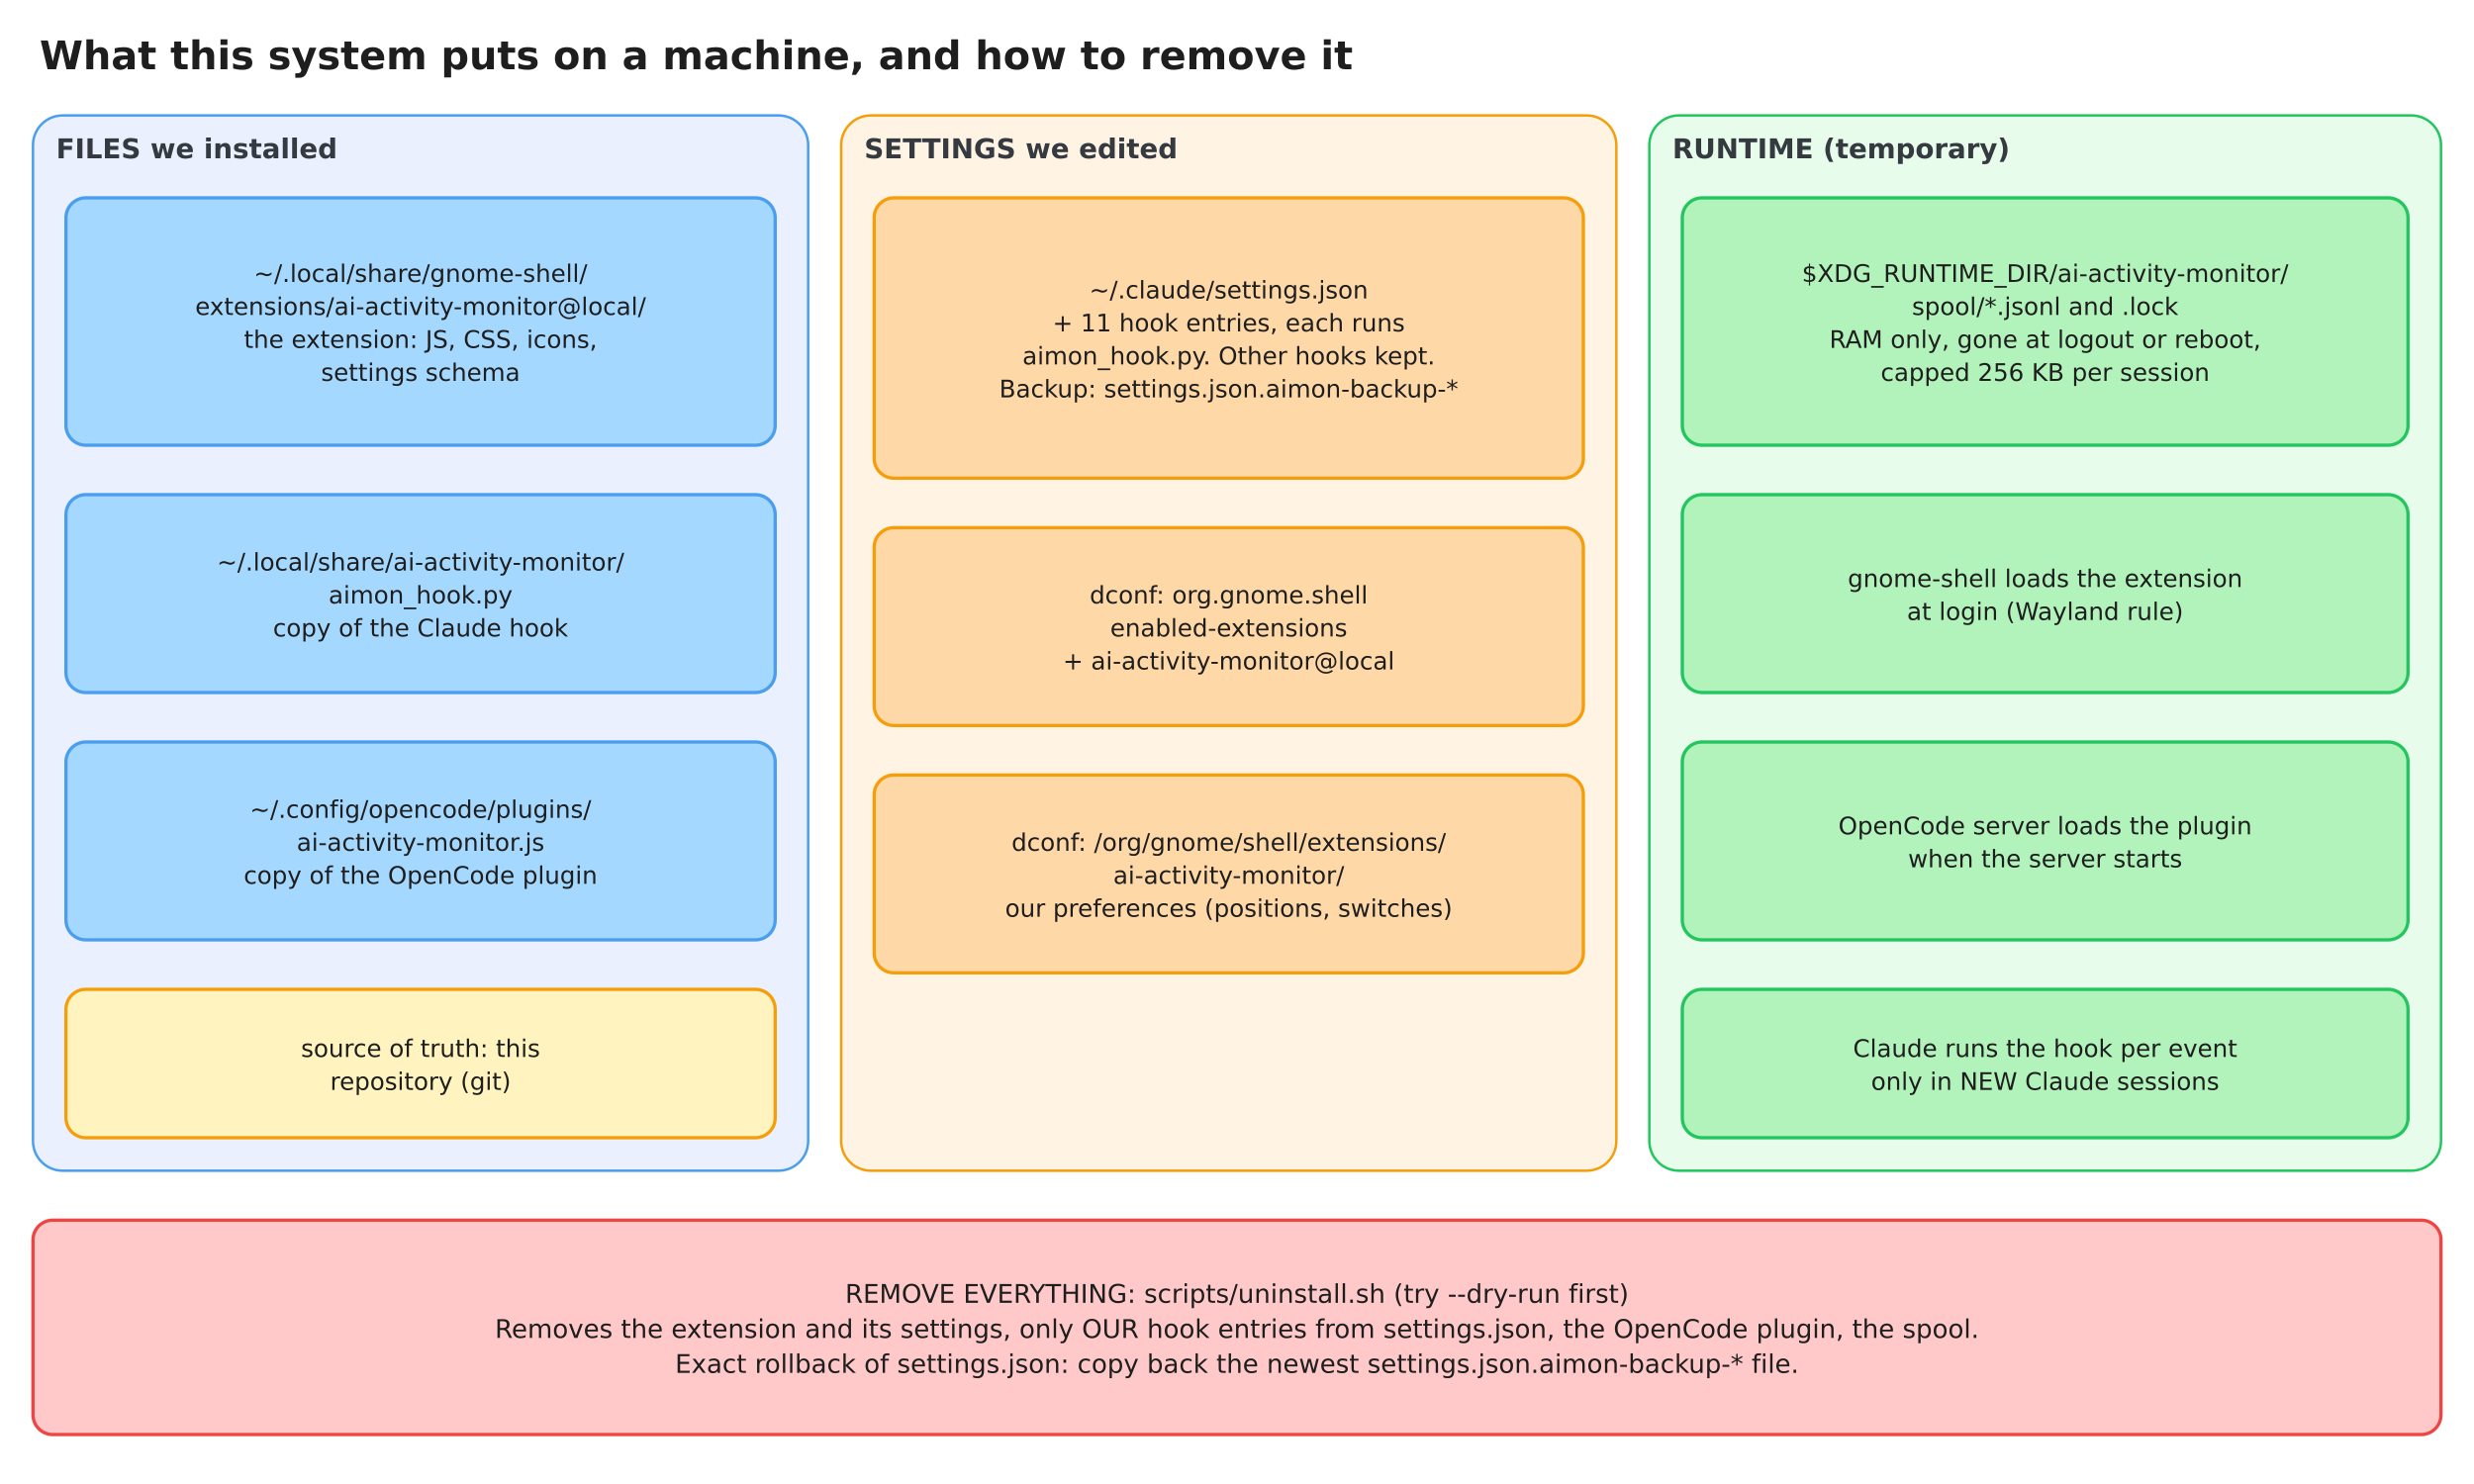
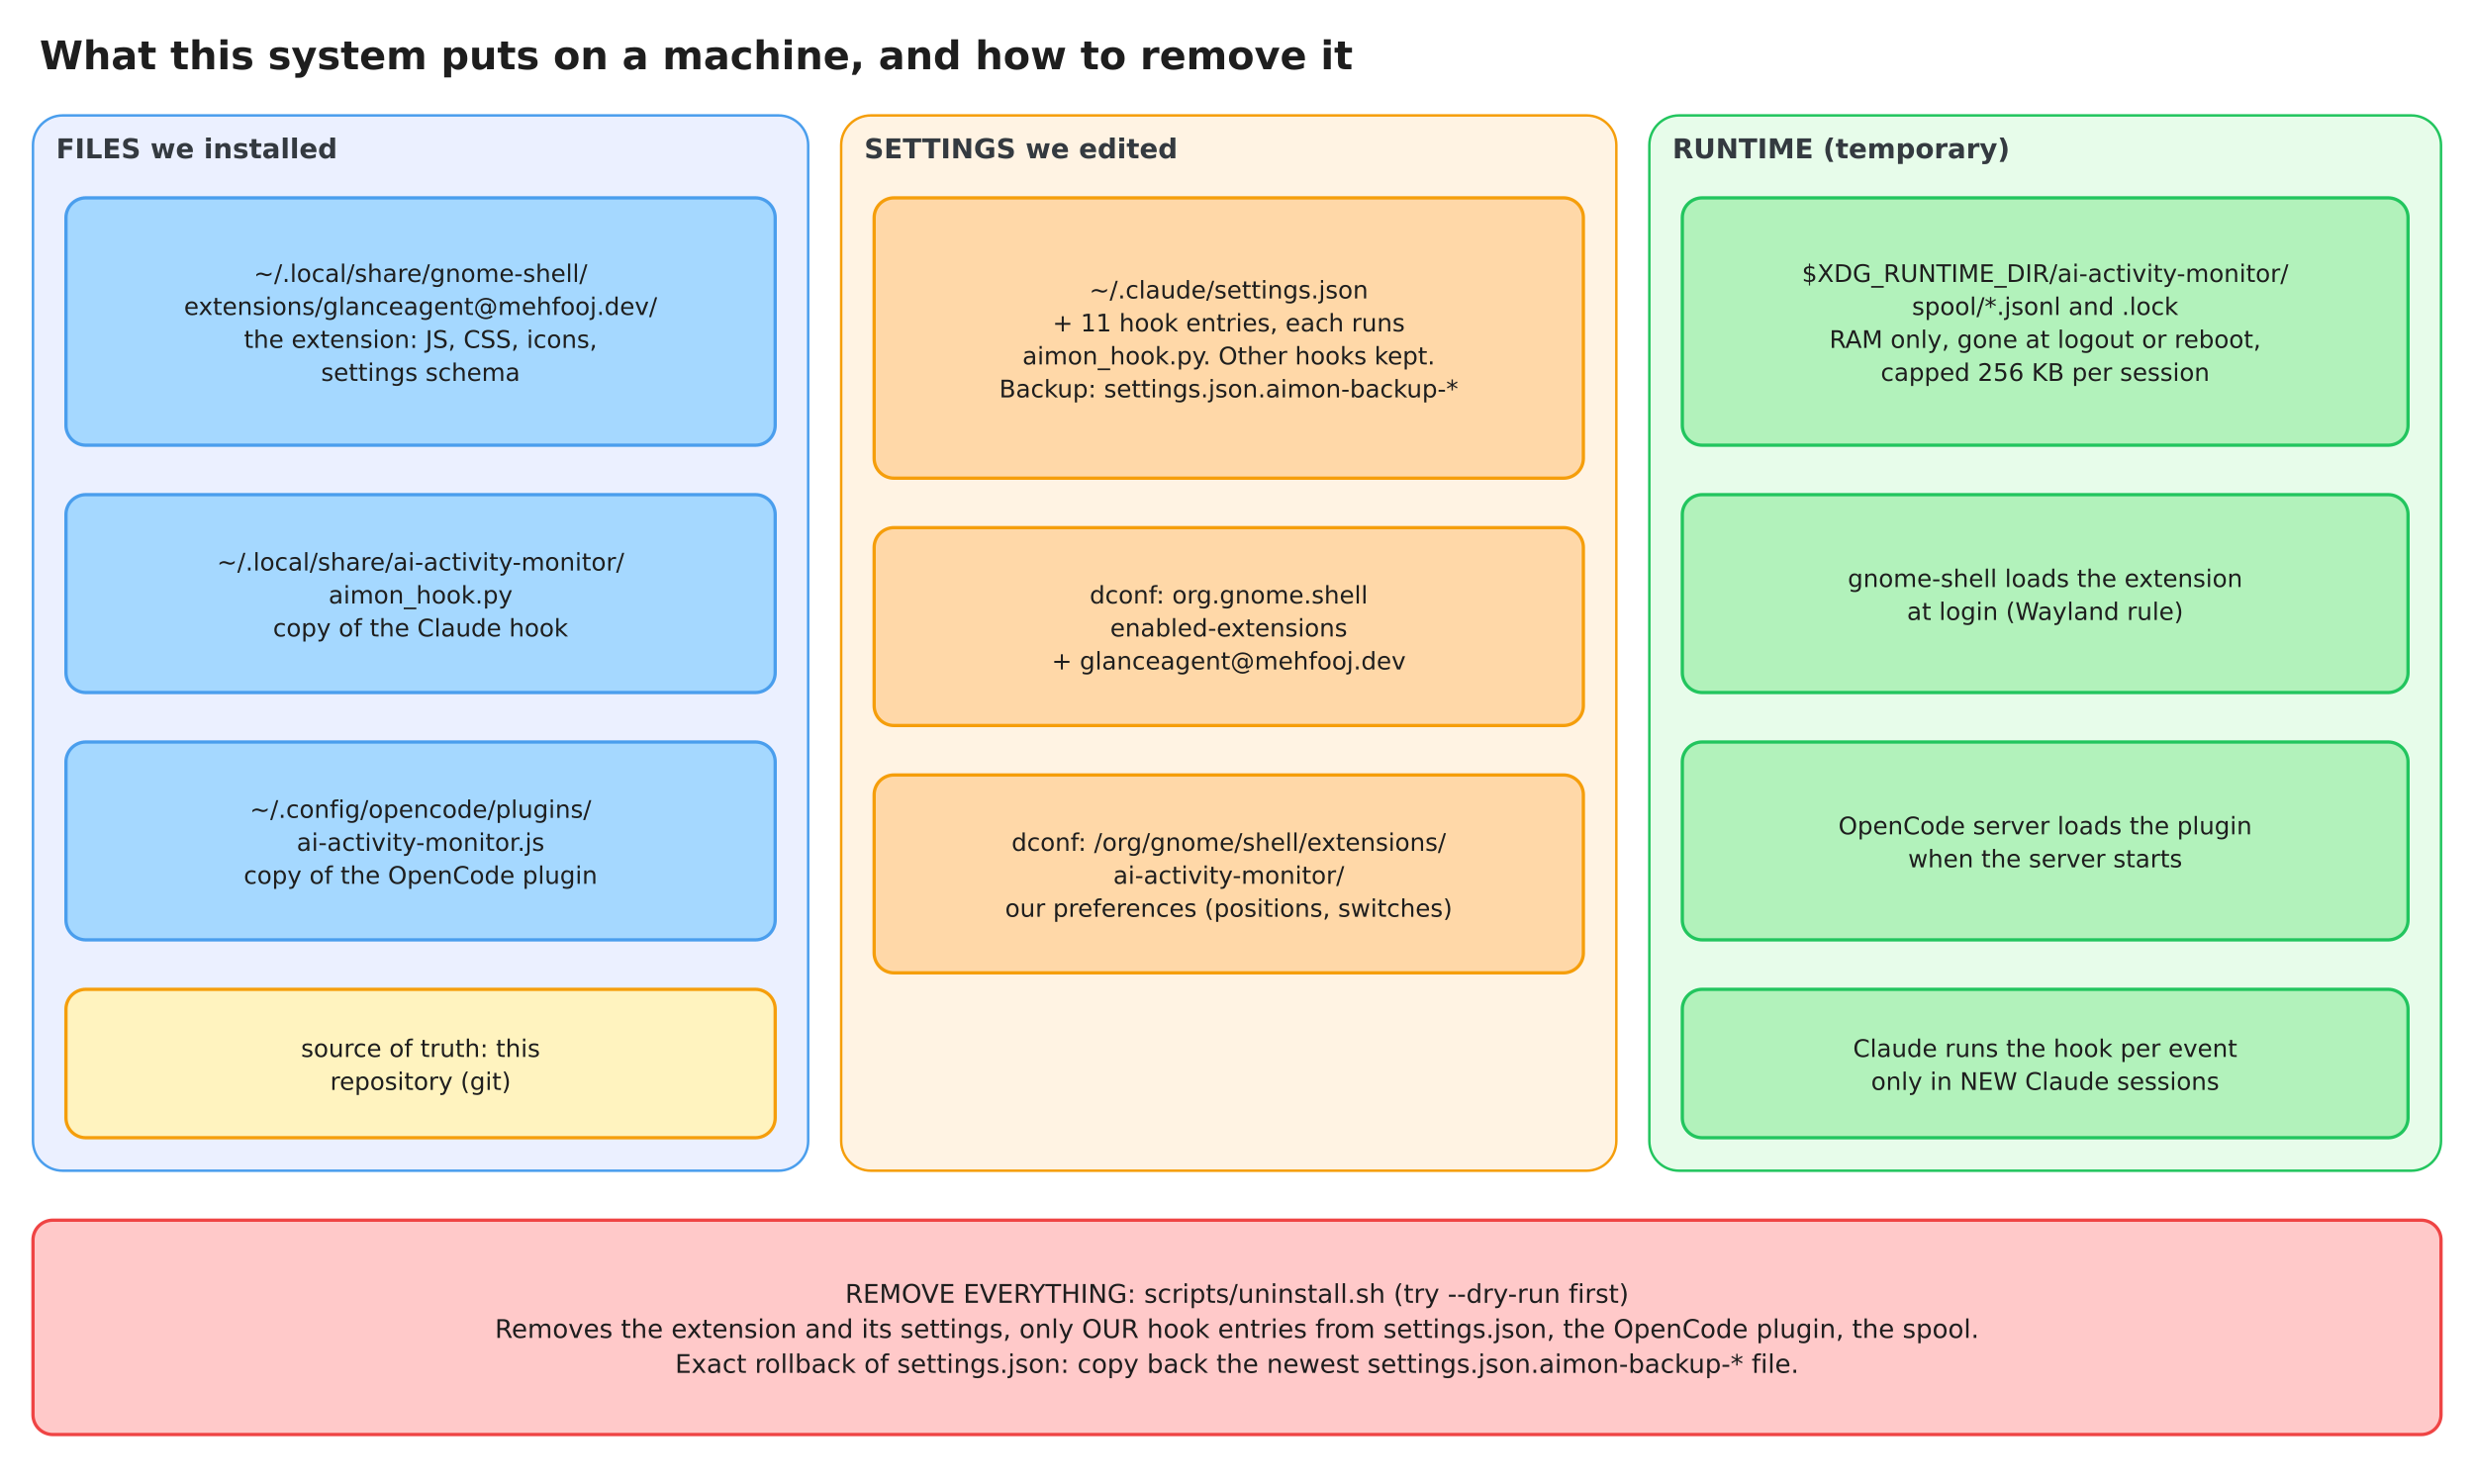
<svg xmlns="http://www.w3.org/2000/svg" width="1500" height="900" viewBox="0 0 1500 900">
  <rect width="100%" height="100%" fill="#ffffff" />
  <text x="24.0" y="42.0" text-anchor="start" font-family="DejaVu Sans, Helvetica, Arial, sans-serif" font-size="23.9" fill="#1e1e1e" font-weight="bold">What this system puts on a machine, and how to remove it</text>
  <rect x="20" y="70" width="470" height="640" rx="18" fill="#dbe4ff" fill-opacity="0.55" stroke="#4a9eed" stroke-width="1.5" />
  <text x="34.0" y="96.0" text-anchor="start" font-family="DejaVu Sans, Helvetica, Arial, sans-serif" font-size="16.6" fill="#343a40" font-weight="bold">FILES we installed</text>
  <rect x="40" y="120" width="430" height="150" rx="12" fill="#a5d8ff" stroke="#4a9eed" stroke-width="2" />
  <text x="255.0" y="171.0" text-anchor="middle" font-family="DejaVu Sans, Helvetica, Arial, sans-serif" font-size="14.7" fill="#1e1e1e">~/.local/share/gnome-shell/</text>
-   <text x="255.0" y="191.0" text-anchor="middle" font-family="DejaVu Sans, Helvetica, Arial, sans-serif" font-size="14.7" fill="#1e1e1e">extensions/ai-activity-monitor@local/</text>
+   <text x="255.0" y="191.0" text-anchor="middle" font-family="DejaVu Sans, Helvetica, Arial, sans-serif" font-size="14.7" fill="#1e1e1e">extensions/glanceagent@mehfooj.dev/</text>
  <text x="255.0" y="211.0" text-anchor="middle" font-family="DejaVu Sans, Helvetica, Arial, sans-serif" font-size="14.7" fill="#1e1e1e">the extension: JS, CSS, icons,</text>
  <text x="255.0" y="231.0" text-anchor="middle" font-family="DejaVu Sans, Helvetica, Arial, sans-serif" font-size="14.7" fill="#1e1e1e">settings schema</text>
  <rect x="40" y="300" width="430" height="120" rx="12" fill="#a5d8ff" stroke="#4a9eed" stroke-width="2" />
  <text x="255.0" y="346.0" text-anchor="middle" font-family="DejaVu Sans, Helvetica, Arial, sans-serif" font-size="14.7" fill="#1e1e1e">~/.local/share/ai-activity-monitor/</text>
  <text x="255.0" y="366.0" text-anchor="middle" font-family="DejaVu Sans, Helvetica, Arial, sans-serif" font-size="14.7" fill="#1e1e1e">aimon_hook.py</text>
  <text x="255.0" y="386.0" text-anchor="middle" font-family="DejaVu Sans, Helvetica, Arial, sans-serif" font-size="14.7" fill="#1e1e1e">copy of the Claude hook</text>
  <rect x="40" y="450" width="430" height="120" rx="12" fill="#a5d8ff" stroke="#4a9eed" stroke-width="2" />
  <text x="255.0" y="496.0" text-anchor="middle" font-family="DejaVu Sans, Helvetica, Arial, sans-serif" font-size="14.7" fill="#1e1e1e">~/.config/opencode/plugins/</text>
  <text x="255.0" y="516.0" text-anchor="middle" font-family="DejaVu Sans, Helvetica, Arial, sans-serif" font-size="14.7" fill="#1e1e1e">ai-activity-monitor.js</text>
  <text x="255.0" y="536.0" text-anchor="middle" font-family="DejaVu Sans, Helvetica, Arial, sans-serif" font-size="14.7" fill="#1e1e1e">copy of the OpenCode plugin</text>
  <rect x="40" y="600" width="430" height="90" rx="12" fill="#fff3bf" stroke="#f59e0b" stroke-width="2" />
  <text x="255.0" y="641.0" text-anchor="middle" font-family="DejaVu Sans, Helvetica, Arial, sans-serif" font-size="14.7" fill="#1e1e1e">source of truth: this</text>
  <text x="255.0" y="661.0" text-anchor="middle" font-family="DejaVu Sans, Helvetica, Arial, sans-serif" font-size="14.7" fill="#1e1e1e">repository (git)</text>
  <rect x="510" y="70" width="470" height="640" rx="18" fill="#ffe8cc" fill-opacity="0.55" stroke="#f59e0b" stroke-width="1.5" />
  <text x="524.0" y="96.0" text-anchor="start" font-family="DejaVu Sans, Helvetica, Arial, sans-serif" font-size="16.6" fill="#343a40" font-weight="bold">SETTINGS we edited</text>
  <rect x="530" y="120" width="430" height="170" rx="12" fill="#ffd8a8" stroke="#f59e0b" stroke-width="2" />
  <text x="745.0" y="181.0" text-anchor="middle" font-family="DejaVu Sans, Helvetica, Arial, sans-serif" font-size="14.7" fill="#1e1e1e">~/.claude/settings.json</text>
  <text x="745.0" y="201.0" text-anchor="middle" font-family="DejaVu Sans, Helvetica, Arial, sans-serif" font-size="14.7" fill="#1e1e1e">+ 11 hook entries, each runs</text>
  <text x="745.0" y="221.0" text-anchor="middle" font-family="DejaVu Sans, Helvetica, Arial, sans-serif" font-size="14.7" fill="#1e1e1e">aimon_hook.py. Other hooks kept.</text>
  <text x="745.0" y="241.0" text-anchor="middle" font-family="DejaVu Sans, Helvetica, Arial, sans-serif" font-size="14.7" fill="#1e1e1e">Backup: settings.json.aimon-backup-*</text>
  <rect x="530" y="320" width="430" height="120" rx="12" fill="#ffd8a8" stroke="#f59e0b" stroke-width="2" />
  <text x="745.0" y="366.0" text-anchor="middle" font-family="DejaVu Sans, Helvetica, Arial, sans-serif" font-size="14.7" fill="#1e1e1e">dconf: org.gnome.shell</text>
  <text x="745.0" y="386.0" text-anchor="middle" font-family="DejaVu Sans, Helvetica, Arial, sans-serif" font-size="14.7" fill="#1e1e1e">enabled-extensions</text>
-   <text x="745.0" y="406.0" text-anchor="middle" font-family="DejaVu Sans, Helvetica, Arial, sans-serif" font-size="14.7" fill="#1e1e1e">+ ai-activity-monitor@local</text>
+   <text x="745.0" y="406.0" text-anchor="middle" font-family="DejaVu Sans, Helvetica, Arial, sans-serif" font-size="14.7" fill="#1e1e1e">+ glanceagent@mehfooj.dev</text>
  <rect x="530" y="470" width="430" height="120" rx="12" fill="#ffd8a8" stroke="#f59e0b" stroke-width="2" />
  <text x="745.0" y="516.0" text-anchor="middle" font-family="DejaVu Sans, Helvetica, Arial, sans-serif" font-size="14.7" fill="#1e1e1e">dconf: /org/gnome/shell/extensions/</text>
  <text x="745.0" y="536.0" text-anchor="middle" font-family="DejaVu Sans, Helvetica, Arial, sans-serif" font-size="14.7" fill="#1e1e1e">ai-activity-monitor/</text>
  <text x="745.0" y="556.0" text-anchor="middle" font-family="DejaVu Sans, Helvetica, Arial, sans-serif" font-size="14.7" fill="#1e1e1e">our preferences (positions, switches)</text>
  <rect x="1000" y="70" width="480" height="640" rx="18" fill="#d3f9d8" fill-opacity="0.55" stroke="#22c55e" stroke-width="1.5" />
  <text x="1014.0" y="96.0" text-anchor="start" font-family="DejaVu Sans, Helvetica, Arial, sans-serif" font-size="16.6" fill="#343a40" font-weight="bold">RUNTIME (temporary)</text>
  <rect x="1020" y="120" width="440" height="150" rx="12" fill="#b2f2bb" stroke="#22c55e" stroke-width="2" />
  <text x="1240.0" y="171.0" text-anchor="middle" font-family="DejaVu Sans, Helvetica, Arial, sans-serif" font-size="14.7" fill="#1e1e1e">$XDG_RUNTIME_DIR/ai-activity-monitor/</text>
  <text x="1240.0" y="191.0" text-anchor="middle" font-family="DejaVu Sans, Helvetica, Arial, sans-serif" font-size="14.7" fill="#1e1e1e">spool/*.jsonl and .lock</text>
  <text x="1240.0" y="211.0" text-anchor="middle" font-family="DejaVu Sans, Helvetica, Arial, sans-serif" font-size="14.7" fill="#1e1e1e">RAM only, gone at logout or reboot,</text>
  <text x="1240.0" y="231.0" text-anchor="middle" font-family="DejaVu Sans, Helvetica, Arial, sans-serif" font-size="14.7" fill="#1e1e1e">capped 256 KB per session</text>
  <rect x="1020" y="300" width="440" height="120" rx="12" fill="#b2f2bb" stroke="#22c55e" stroke-width="2" />
  <text x="1240.0" y="356.0" text-anchor="middle" font-family="DejaVu Sans, Helvetica, Arial, sans-serif" font-size="14.7" fill="#1e1e1e">gnome-shell loads the extension</text>
  <text x="1240.0" y="376.0" text-anchor="middle" font-family="DejaVu Sans, Helvetica, Arial, sans-serif" font-size="14.7" fill="#1e1e1e">at login (Wayland rule)</text>
  <rect x="1020" y="450" width="440" height="120" rx="12" fill="#b2f2bb" stroke="#22c55e" stroke-width="2" />
  <text x="1240.0" y="506.0" text-anchor="middle" font-family="DejaVu Sans, Helvetica, Arial, sans-serif" font-size="14.7" fill="#1e1e1e">OpenCode server loads the plugin</text>
  <text x="1240.0" y="526.0" text-anchor="middle" font-family="DejaVu Sans, Helvetica, Arial, sans-serif" font-size="14.7" fill="#1e1e1e">when the server starts</text>
  <rect x="1020" y="600" width="440" height="90" rx="12" fill="#b2f2bb" stroke="#22c55e" stroke-width="2" />
  <text x="1240.0" y="641.0" text-anchor="middle" font-family="DejaVu Sans, Helvetica, Arial, sans-serif" font-size="14.7" fill="#1e1e1e">Claude runs the hook per event</text>
  <text x="1240.0" y="661.0" text-anchor="middle" font-family="DejaVu Sans, Helvetica, Arial, sans-serif" font-size="14.7" fill="#1e1e1e">only in NEW Claude sessions</text>
  <rect x="20" y="740" width="1460" height="130" rx="12" fill="#ffc9c9" stroke="#ef4444" stroke-width="2" />
  <text x="750.0" y="790.1" text-anchor="middle" font-family="DejaVu Sans, Helvetica, Arial, sans-serif" font-size="15.6" fill="#1e1e1e">REMOVE EVERYTHING:   scripts/uninstall.sh   (try --dry-run first)</text>
  <text x="750.0" y="811.4" text-anchor="middle" font-family="DejaVu Sans, Helvetica, Arial, sans-serif" font-size="15.6" fill="#1e1e1e">Removes the extension and its settings, only OUR hook entries from settings.json, the OpenCode plugin, the spool.</text>
  <text x="750.0" y="832.6" text-anchor="middle" font-family="DejaVu Sans, Helvetica, Arial, sans-serif" font-size="15.6" fill="#1e1e1e">Exact rollback of settings.json: copy back the newest settings.json.aimon-backup-* file.</text>
</svg>
